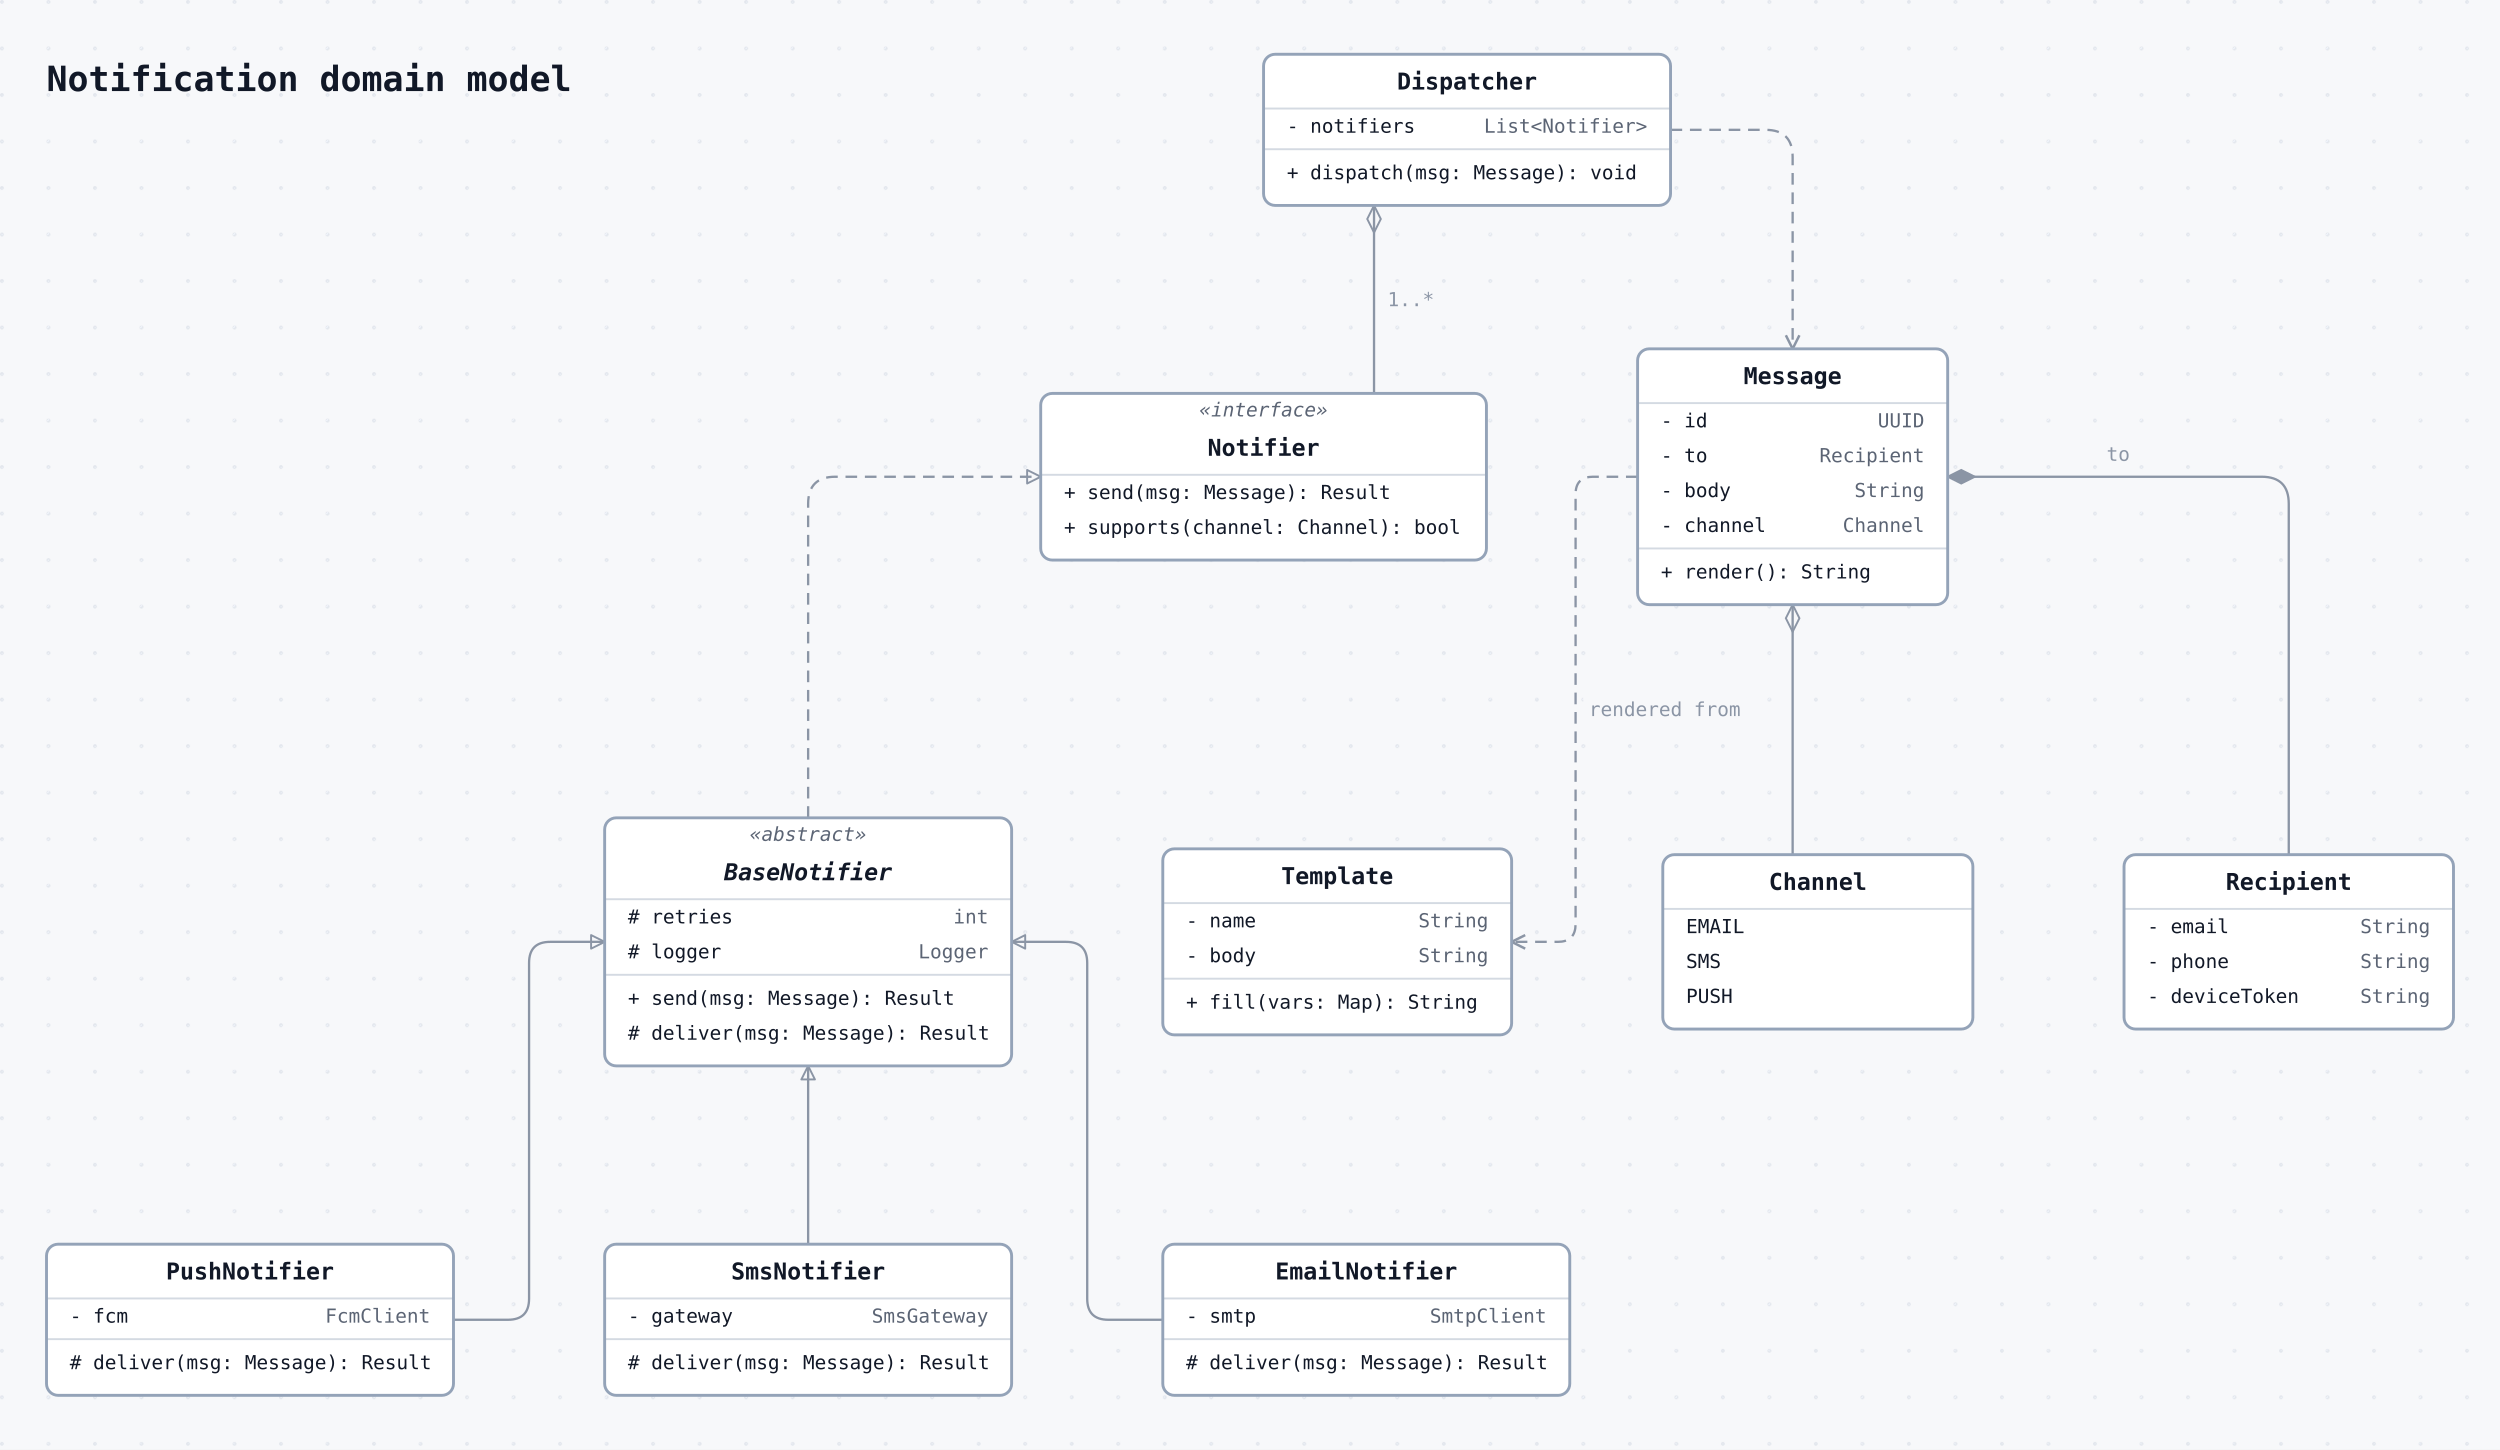
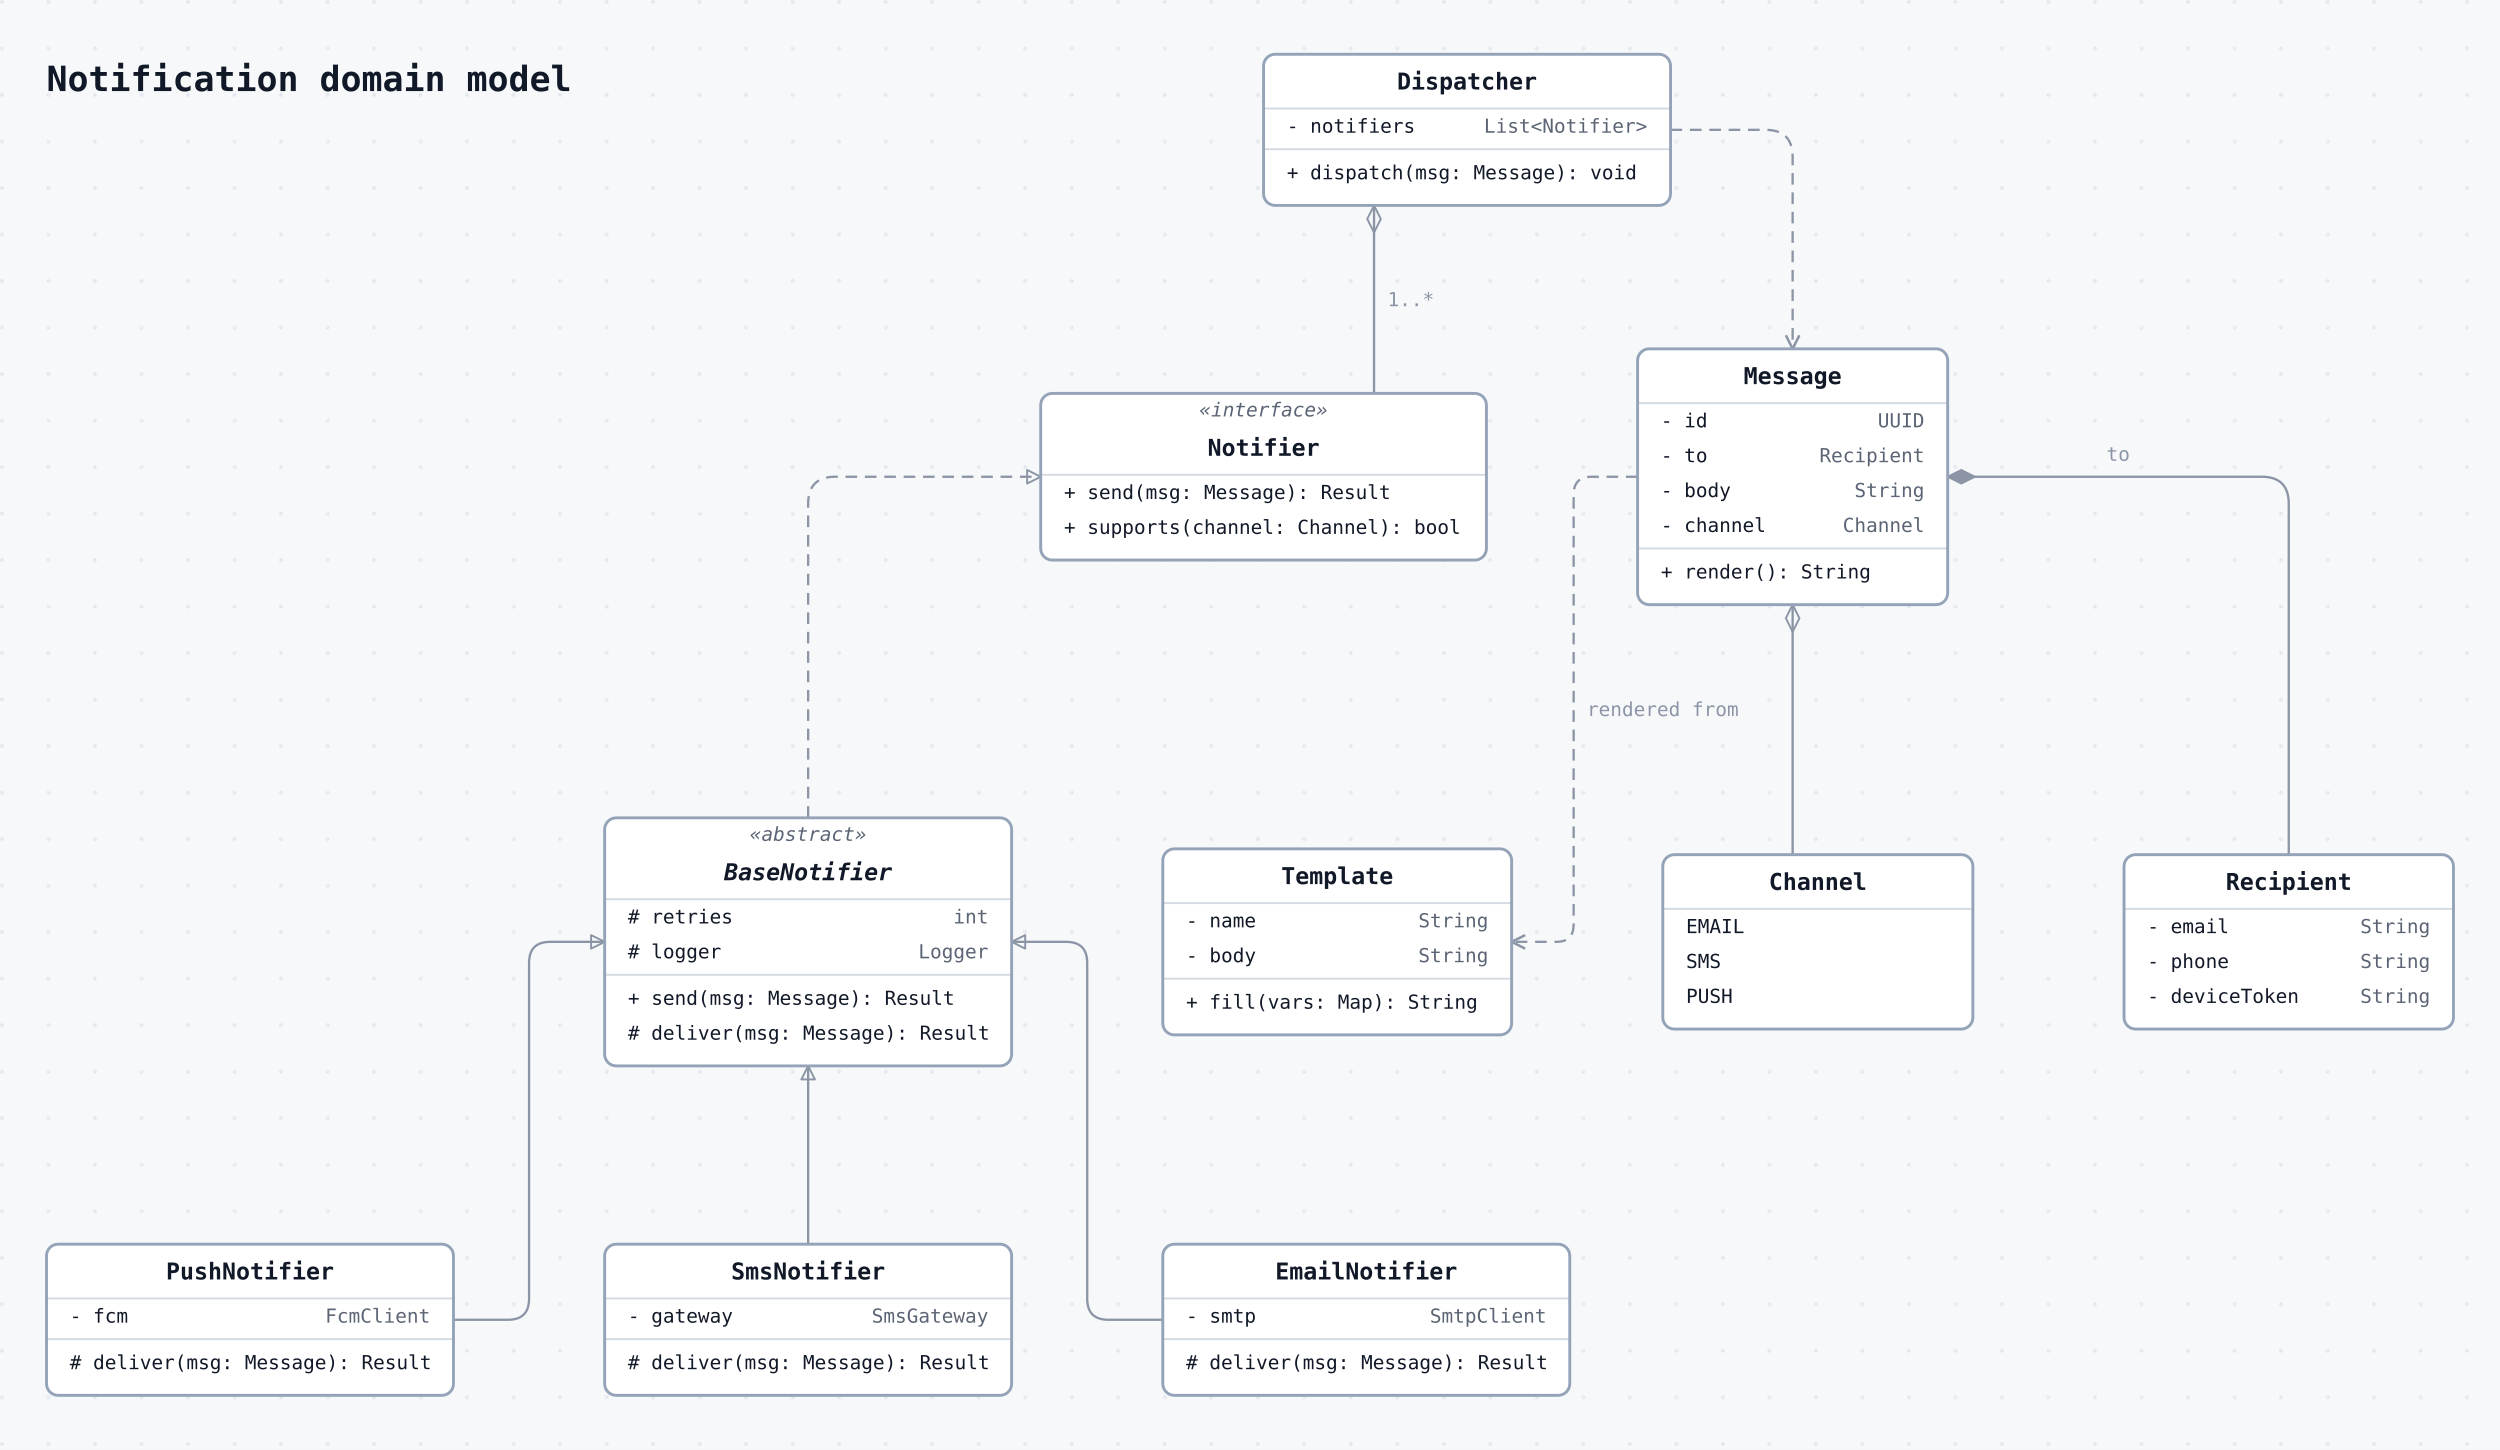
<svg xmlns="http://www.w3.org/2000/svg" version="1.1" width="1290" height="748" viewBox="0 0 1290 748" font-family="JetBrains Mono, ui-monospace, SFMono-Regular, Menlo, Consolas, monospace">
  <defs>
    <pattern id="canvas-grid" width="24" height="24" patternUnits="userSpaceOnUse">
      <circle cx="1" cy="1" r="1" fill="#e3e7ed" />
    </pattern>
    <marker id="marker-uml-triangle-0" viewBox="-1 -1 9 9" refX="7" refY="3.5" markerWidth="9" markerHeight="9" markerUnits="userSpaceOnUse" orient="auto-start-reverse">
      <path d="M0 0 L7 3.5 L0 7 Z" fill="none" stroke="#8b95a5" stroke-width="1" stroke-linejoin="round" />
    </marker>
    <marker id="marker-diamond-2" viewBox="-1 -1 16 9" refX="14" refY="3.5" markerWidth="16" markerHeight="9" markerUnits="userSpaceOnUse" orient="auto-start-reverse">
      <path d="M0 3.5 L7 0 L14 3.5 L7 7 Z" fill="none" stroke="#8b95a5" stroke-width="1" />
    </marker>
    <marker id="marker-diamond-1" viewBox="-1 -1 16 9" refX="14" refY="3.5" markerWidth="16" markerHeight="9" markerUnits="userSpaceOnUse" orient="auto-start-reverse">
      <path d="M0 3.5 L7 0 L14 3.5 L7 7 Z" fill="#8b95a5" stroke="#8b95a5" stroke-width="1" />
    </marker>
    <marker id="marker-open-3" viewBox="-1 -1 9 9" refX="7" refY="3.5" markerWidth="9" markerHeight="9" markerUnits="userSpaceOnUse" orient="auto-start-reverse">
      <path d="M0 0 L7 3.5 L0 7" fill="none" stroke="#8b95a5" stroke-width="1.3" stroke-linejoin="round" />
    </marker>
  </defs>
  <rect width="100%" height="100%" fill="#f7f8fa" />
  <rect width="100%" height="100%" fill="url(#canvas-grid)" />
  <text x="24.0" y="47.0" text-anchor="start" font-size="18" font-weight="bold" fill="#111827">Notification domain model</text>
  <path d="M 417.0 422.0 L 417.0 260.0 Q 417.0 246.0 431.0 246.0 L 537.0 246.0" fill="none" stroke="#8b95a5" stroke-width="1.2" stroke-dasharray="6 4" marker-end="url(#marker-uml-triangle-0)" />
  <path d="M 600.0 681.0 L 571.9 681.0 Q 561.0 681.0 561.0 670.1 L 561.0 496.9 Q 561.0 486.0 550.1 486.0 L 522.0 486.0" fill="none" stroke="#8b95a5" stroke-width="1.2" marker-end="url(#marker-uml-triangle-0)" />
  <path d="M 417.0 642.0 L 417.0 550.0" fill="none" stroke="#8b95a5" stroke-width="1.2" marker-end="url(#marker-uml-triangle-0)" />
  <path d="M 234.0 681.0 L 262.1 681.0 Q 273.0 681.0 273.0 670.1 L 273.0 496.9 Q 273.0 486.0 283.9 486.0 L 312.0 486.0" fill="none" stroke="#8b95a5" stroke-width="1.2" marker-end="url(#marker-uml-triangle-0)" />
  <path d="M 1005.0 246.0 L 1167.0 246.0 Q 1181.0 246.0 1181.0 260.0 L 1181.0 441.0" fill="none" stroke="#8b95a5" stroke-width="1.2" marker-start="url(#marker-diamond-1)" />
  <path d="M 925.0 312.0 L 925.0 441.0" fill="none" stroke="#8b95a5" stroke-width="1.2" marker-start="url(#marker-diamond-2)" />
-   <path d="M 845.0 246.0 L 822.0 246.0 Q 813.0 246.0 813.0 255.0 L 813.0 476.8 Q 813.0 486.0 803.8 486.0 L 780.0 486.0" fill="none" stroke="#8b95a5" stroke-width="1.2" stroke-dasharray="6 4" marker-end="url(#marker-open-3)" />
+   <path d="M 845.0 246.0 L 821.2 246.0 Q 812.0 246.0 812.0 255.2 L 812.0 477.0 Q 812.0 486.0 803.0 486.0 L 780.0 486.0" fill="none" stroke="#8b95a5" stroke-width="1.2" stroke-dasharray="6 4" marker-end="url(#marker-open-3)" />
  <path d="M 709.0 106.0 L 709.0 203.0" fill="none" stroke="#8b95a5" stroke-width="1.2" marker-start="url(#marker-diamond-2)" />
  <path d="M 862.0 67.0 L 911.0 67.0 Q 925.0 67.0 925.0 81.0 L 925.0 180.0" fill="none" stroke="#8b95a5" stroke-width="1.2" stroke-dasharray="6 4" marker-end="url(#marker-open-3)" />
  <rect fill="#ffffff" fill-opacity="1.000" stroke="#94a3b8" stroke-width="1.5" x="537.0" y="203.0" width="230.0" height="86.0" rx="6.0" />
  <text x="652.0" y="214.9" text-anchor="middle" font-size="10" font-style="italic" fill="#5b6474">«interface»</text>
  <text x="652.0" y="235.2" text-anchor="middle" font-size="12" font-weight="bold" fill="#111827">Notifier</text>
  <line x1="537.0" y1="245.0" x2="767.0" y2="245.0" stroke="#94a3b8" stroke-opacity="0.4" />
  <text x="549.0" y="257.5" text-anchor="start" font-family="JetBrains Mono, ui-monospace, Menlo, monospace" font-size="10" fill="#111827">+ send(msg: Message): Result</text>
  <text x="549.0" y="275.5" text-anchor="start" font-family="JetBrains Mono, ui-monospace, Menlo, monospace" font-size="10" fill="#111827">+ supports(channel: Channel): bool</text>
  <rect fill="#ffffff" fill-opacity="1.000" stroke="#94a3b8" stroke-width="1.5" x="312.0" y="422.0" width="210.0" height="128.0" rx="6.0" />
  <text x="417.0" y="433.9" text-anchor="middle" font-size="10" font-style="italic" fill="#5b6474">«abstract»</text>
  <text x="417.0" y="454.2" text-anchor="middle" font-size="12" font-weight="bold" fill="#111827" font-style="italic">BaseNotifier</text>
  <line x1="312.0" y1="464.0" x2="522.0" y2="464.0" stroke="#94a3b8" stroke-opacity="0.4" />
  <text x="324.0" y="476.5" text-anchor="start" font-family="JetBrains Mono, ui-monospace, Menlo, monospace" font-size="10" fill="#111827"># retries</text>
  <text x="510.0" y="476.5" text-anchor="end" font-family="JetBrains Mono, ui-monospace, Menlo, monospace" font-size="10" fill="#5b6474">int</text>
  <text x="324.0" y="494.5" text-anchor="start" font-family="JetBrains Mono, ui-monospace, Menlo, monospace" font-size="10" fill="#111827"># logger</text>
  <text x="510.0" y="494.5" text-anchor="end" font-family="JetBrains Mono, ui-monospace, Menlo, monospace" font-size="10" fill="#5b6474">Logger</text>
  <line x1="312.0" y1="503.0" x2="522.0" y2="503.0" stroke="#94a3b8" stroke-opacity="0.4" />
  <text x="324.0" y="518.5" text-anchor="start" font-family="JetBrains Mono, ui-monospace, Menlo, monospace" font-size="10" fill="#111827">+ send(msg: Message): Result</text>
  <text x="324.0" y="536.5" text-anchor="start" font-family="JetBrains Mono, ui-monospace, Menlo, monospace" font-size="10" fill="#111827"># deliver(msg: Message): Result</text>
  <rect fill="#ffffff" fill-opacity="1.000" stroke="#94a3b8" stroke-width="1.5" x="600.0" y="642.0" width="210.0" height="78.0" rx="6.0" />
  <text x="705.0" y="660.2" text-anchor="middle" font-size="12" font-weight="bold" fill="#111827">EmailNotifier</text>
  <line x1="600.0" y1="670.0" x2="810.0" y2="670.0" stroke="#94a3b8" stroke-opacity="0.4" />
  <text x="612.0" y="682.5" text-anchor="start" font-family="JetBrains Mono, ui-monospace, Menlo, monospace" font-size="10" fill="#111827">- smtp</text>
  <text x="798.0" y="682.5" text-anchor="end" font-family="JetBrains Mono, ui-monospace, Menlo, monospace" font-size="10" fill="#5b6474">SmtpClient</text>
  <line x1="600.0" y1="691.0" x2="810.0" y2="691.0" stroke="#94a3b8" stroke-opacity="0.4" />
  <text x="612.0" y="706.5" text-anchor="start" font-family="JetBrains Mono, ui-monospace, Menlo, monospace" font-size="10" fill="#111827"># deliver(msg: Message): Result</text>
  <rect fill="#ffffff" fill-opacity="1.000" stroke="#94a3b8" stroke-width="1.5" x="312.0" y="642.0" width="210.0" height="78.0" rx="6.0" />
  <text x="417.0" y="660.2" text-anchor="middle" font-size="12" font-weight="bold" fill="#111827">SmsNotifier</text>
  <line x1="312.0" y1="670.0" x2="522.0" y2="670.0" stroke="#94a3b8" stroke-opacity="0.4" />
  <text x="324.0" y="682.5" text-anchor="start" font-family="JetBrains Mono, ui-monospace, Menlo, monospace" font-size="10" fill="#111827">- gateway</text>
  <text x="510.0" y="682.5" text-anchor="end" font-family="JetBrains Mono, ui-monospace, Menlo, monospace" font-size="10" fill="#5b6474">SmsGateway</text>
  <line x1="312.0" y1="691.0" x2="522.0" y2="691.0" stroke="#94a3b8" stroke-opacity="0.4" />
  <text x="324.0" y="706.5" text-anchor="start" font-family="JetBrains Mono, ui-monospace, Menlo, monospace" font-size="10" fill="#111827"># deliver(msg: Message): Result</text>
  <rect fill="#ffffff" fill-opacity="1.000" stroke="#94a3b8" stroke-width="1.5" x="24.0" y="642.0" width="210.0" height="78.0" rx="6.0" />
  <text x="129.0" y="660.2" text-anchor="middle" font-size="12" font-weight="bold" fill="#111827">PushNotifier</text>
  <line x1="24.0" y1="670.0" x2="234.0" y2="670.0" stroke="#94a3b8" stroke-opacity="0.4" />
  <text x="36.0" y="682.5" text-anchor="start" font-family="JetBrains Mono, ui-monospace, Menlo, monospace" font-size="10" fill="#111827">- fcm</text>
  <text x="222.0" y="682.5" text-anchor="end" font-family="JetBrains Mono, ui-monospace, Menlo, monospace" font-size="10" fill="#5b6474">FcmClient</text>
  <line x1="24.0" y1="691.0" x2="234.0" y2="691.0" stroke="#94a3b8" stroke-opacity="0.4" />
  <text x="36.0" y="706.5" text-anchor="start" font-family="JetBrains Mono, ui-monospace, Menlo, monospace" font-size="10" fill="#111827"># deliver(msg: Message): Result</text>
  <rect fill="#ffffff" fill-opacity="1.000" stroke="#94a3b8" stroke-width="1.5" x="845.0" y="180.0" width="160.0" height="132.0" rx="6.0" />
  <text x="925.0" y="198.2" text-anchor="middle" font-size="12" font-weight="bold" fill="#111827">Message</text>
  <line x1="845.0" y1="208.0" x2="1005.0" y2="208.0" stroke="#94a3b8" stroke-opacity="0.4" />
  <text x="857.0" y="220.5" text-anchor="start" font-family="JetBrains Mono, ui-monospace, Menlo, monospace" font-size="10" fill="#111827">- id</text>
  <text x="993.0" y="220.5" text-anchor="end" font-family="JetBrains Mono, ui-monospace, Menlo, monospace" font-size="10" fill="#5b6474">UUID</text>
  <text x="857.0" y="238.5" text-anchor="start" font-family="JetBrains Mono, ui-monospace, Menlo, monospace" font-size="10" fill="#111827">- to</text>
  <text x="993.0" y="238.5" text-anchor="end" font-family="JetBrains Mono, ui-monospace, Menlo, monospace" font-size="10" fill="#5b6474">Recipient</text>
  <text x="857.0" y="256.5" text-anchor="start" font-family="JetBrains Mono, ui-monospace, Menlo, monospace" font-size="10" fill="#111827">- body</text>
  <text x="993.0" y="256.5" text-anchor="end" font-family="JetBrains Mono, ui-monospace, Menlo, monospace" font-size="10" fill="#5b6474">String</text>
  <text x="857.0" y="274.5" text-anchor="start" font-family="JetBrains Mono, ui-monospace, Menlo, monospace" font-size="10" fill="#111827">- channel</text>
  <text x="993.0" y="274.5" text-anchor="end" font-family="JetBrains Mono, ui-monospace, Menlo, monospace" font-size="10" fill="#5b6474">Channel</text>
  <line x1="845.0" y1="283.0" x2="1005.0" y2="283.0" stroke="#94a3b8" stroke-opacity="0.4" />
  <text x="857.0" y="298.5" text-anchor="start" font-family="JetBrains Mono, ui-monospace, Menlo, monospace" font-size="10" fill="#111827">+ render(): String</text>
  <rect fill="#ffffff" fill-opacity="1.000" stroke="#94a3b8" stroke-width="1.5" x="1096.0" y="441.0" width="170.0" height="90.0" rx="6.0" />
  <text x="1181.0" y="459.2" text-anchor="middle" font-size="12" font-weight="bold" fill="#111827">Recipient</text>
  <line x1="1096.0" y1="469.0" x2="1266.0" y2="469.0" stroke="#94a3b8" stroke-opacity="0.4" />
  <text x="1108.0" y="481.5" text-anchor="start" font-family="JetBrains Mono, ui-monospace, Menlo, monospace" font-size="10" fill="#111827">- email</text>
  <text x="1254.0" y="481.5" text-anchor="end" font-family="JetBrains Mono, ui-monospace, Menlo, monospace" font-size="10" fill="#5b6474">String</text>
  <text x="1108.0" y="499.5" text-anchor="start" font-family="JetBrains Mono, ui-monospace, Menlo, monospace" font-size="10" fill="#111827">- phone</text>
  <text x="1254.0" y="499.5" text-anchor="end" font-family="JetBrains Mono, ui-monospace, Menlo, monospace" font-size="10" fill="#5b6474">String</text>
  <text x="1108.0" y="517.5" text-anchor="start" font-family="JetBrains Mono, ui-monospace, Menlo, monospace" font-size="10" fill="#111827">- deviceToken</text>
  <text x="1254.0" y="517.5" text-anchor="end" font-family="JetBrains Mono, ui-monospace, Menlo, monospace" font-size="10" fill="#5b6474">String</text>
  <rect fill="#ffffff" fill-opacity="1.000" stroke="#94a3b8" stroke-width="1.5" x="858.0" y="441.0" width="160.0" height="90.0" rx="6.0" />
  <text x="938.0" y="459.2" text-anchor="middle" font-size="12" font-weight="bold" fill="#111827">Channel</text>
  <line x1="858.0" y1="469.0" x2="1018.0" y2="469.0" stroke="#94a3b8" stroke-opacity="0.4" />
  <text x="870.0" y="481.5" text-anchor="start" font-family="JetBrains Mono, ui-monospace, Menlo, monospace" font-size="10" fill="#111827">EMAIL</text>
  <text x="870.0" y="499.5" text-anchor="start" font-family="JetBrains Mono, ui-monospace, Menlo, monospace" font-size="10" fill="#111827">SMS</text>
  <text x="870.0" y="517.5" text-anchor="start" font-family="JetBrains Mono, ui-monospace, Menlo, monospace" font-size="10" fill="#111827">PUSH</text>
  <rect fill="#ffffff" fill-opacity="1.000" stroke="#94a3b8" stroke-width="1.5" x="600.0" y="438.0" width="180.0" height="96.0" rx="6.0" />
  <text x="690.0" y="456.2" text-anchor="middle" font-size="12" font-weight="bold" fill="#111827">Template</text>
  <line x1="600.0" y1="466.0" x2="780.0" y2="466.0" stroke="#94a3b8" stroke-opacity="0.4" />
  <text x="612.0" y="478.5" text-anchor="start" font-family="JetBrains Mono, ui-monospace, Menlo, monospace" font-size="10" fill="#111827">- name</text>
  <text x="768.0" y="478.5" text-anchor="end" font-family="JetBrains Mono, ui-monospace, Menlo, monospace" font-size="10" fill="#5b6474">String</text>
  <text x="612.0" y="496.5" text-anchor="start" font-family="JetBrains Mono, ui-monospace, Menlo, monospace" font-size="10" fill="#111827">- body</text>
  <text x="768.0" y="496.5" text-anchor="end" font-family="JetBrains Mono, ui-monospace, Menlo, monospace" font-size="10" fill="#5b6474">String</text>
  <line x1="600.0" y1="505.0" x2="780.0" y2="505.0" stroke="#94a3b8" stroke-opacity="0.4" />
  <text x="612.0" y="520.5" text-anchor="start" font-family="JetBrains Mono, ui-monospace, Menlo, monospace" font-size="10" fill="#111827">+ fill(vars: Map): String</text>
  <rect fill="#ffffff" fill-opacity="1.000" stroke="#94a3b8" stroke-width="1.5" x="652.0" y="28.0" width="210.0" height="78.0" rx="6.0" />
  <text x="757.0" y="46.2" text-anchor="middle" font-size="12" font-weight="bold" fill="#111827">Dispatcher</text>
  <line x1="652.0" y1="56.0" x2="862.0" y2="56.0" stroke="#94a3b8" stroke-opacity="0.4" />
  <text x="664.0" y="68.5" text-anchor="start" font-family="JetBrains Mono, ui-monospace, Menlo, monospace" font-size="10" fill="#111827">- notifiers</text>
  <text x="850.0" y="68.5" text-anchor="end" font-family="JetBrains Mono, ui-monospace, Menlo, monospace" font-size="10" fill="#5b6474">List&lt;Notifier&gt;</text>
  <line x1="652.0" y1="77.0" x2="862.0" y2="77.0" stroke="#94a3b8" stroke-opacity="0.4" />
  <text x="664.0" y="92.5" text-anchor="start" font-family="JetBrains Mono, ui-monospace, Menlo, monospace" font-size="10" fill="#111827">+ dispatch(msg: Message): void</text>
  <rect x="1083.0" y="226.5" width="20.0" height="15.5" rx="2" fill="#f7f8fa" />
  <text x="1093.0" y="237.8" text-anchor="middle" font-size="10" fill="#8b95a5">to</text>
-   <rect x="817.0" y="358.2" width="84.0" height="15.5" rx="2" fill="#f7f8fa" />
-   <text x="859.0" y="369.5" text-anchor="middle" font-size="10" fill="#8b95a5">rendered from</text>
+   <rect x="816.0" y="358.2" width="84.0" height="15.5" rx="2" fill="#f7f8fa" />
+   <text x="858.0" y="369.5" text-anchor="middle" font-size="10" fill="#8b95a5">rendered from</text>
  <rect x="713.0" y="146.8" width="30.0" height="15.5" rx="2" fill="#f7f8fa" />
  <text x="728.0" y="158.0" text-anchor="middle" font-size="10" fill="#8b95a5">1..*</text>
</svg>
